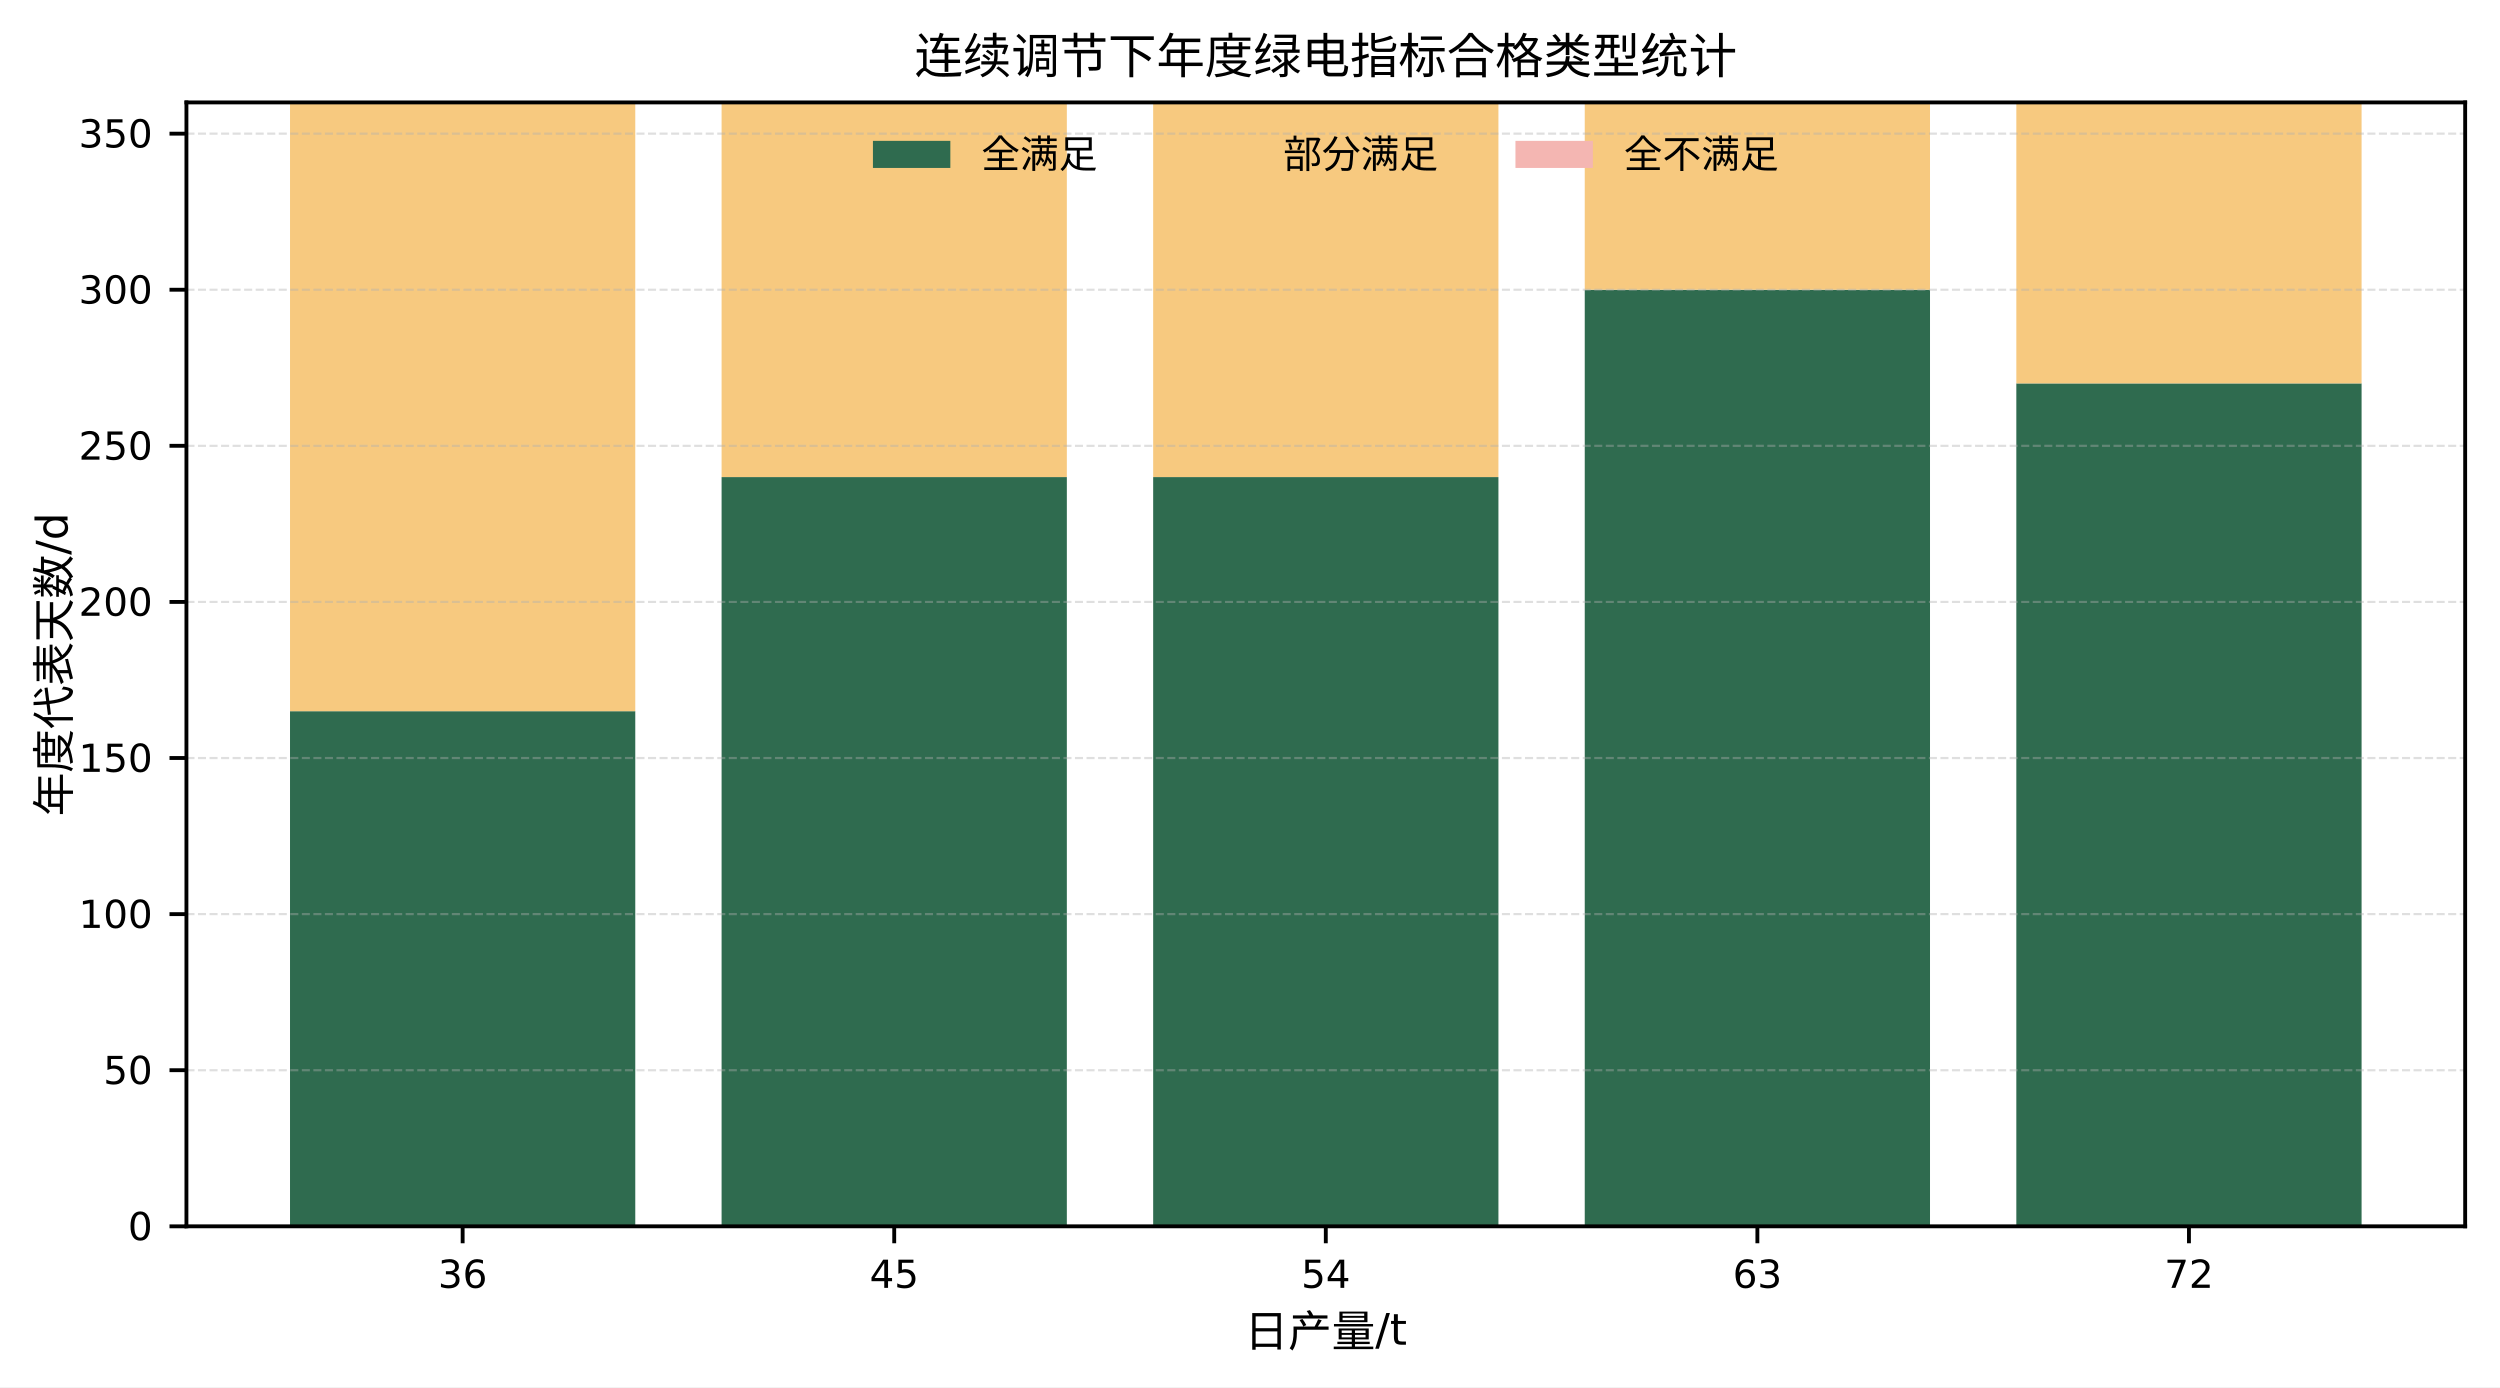
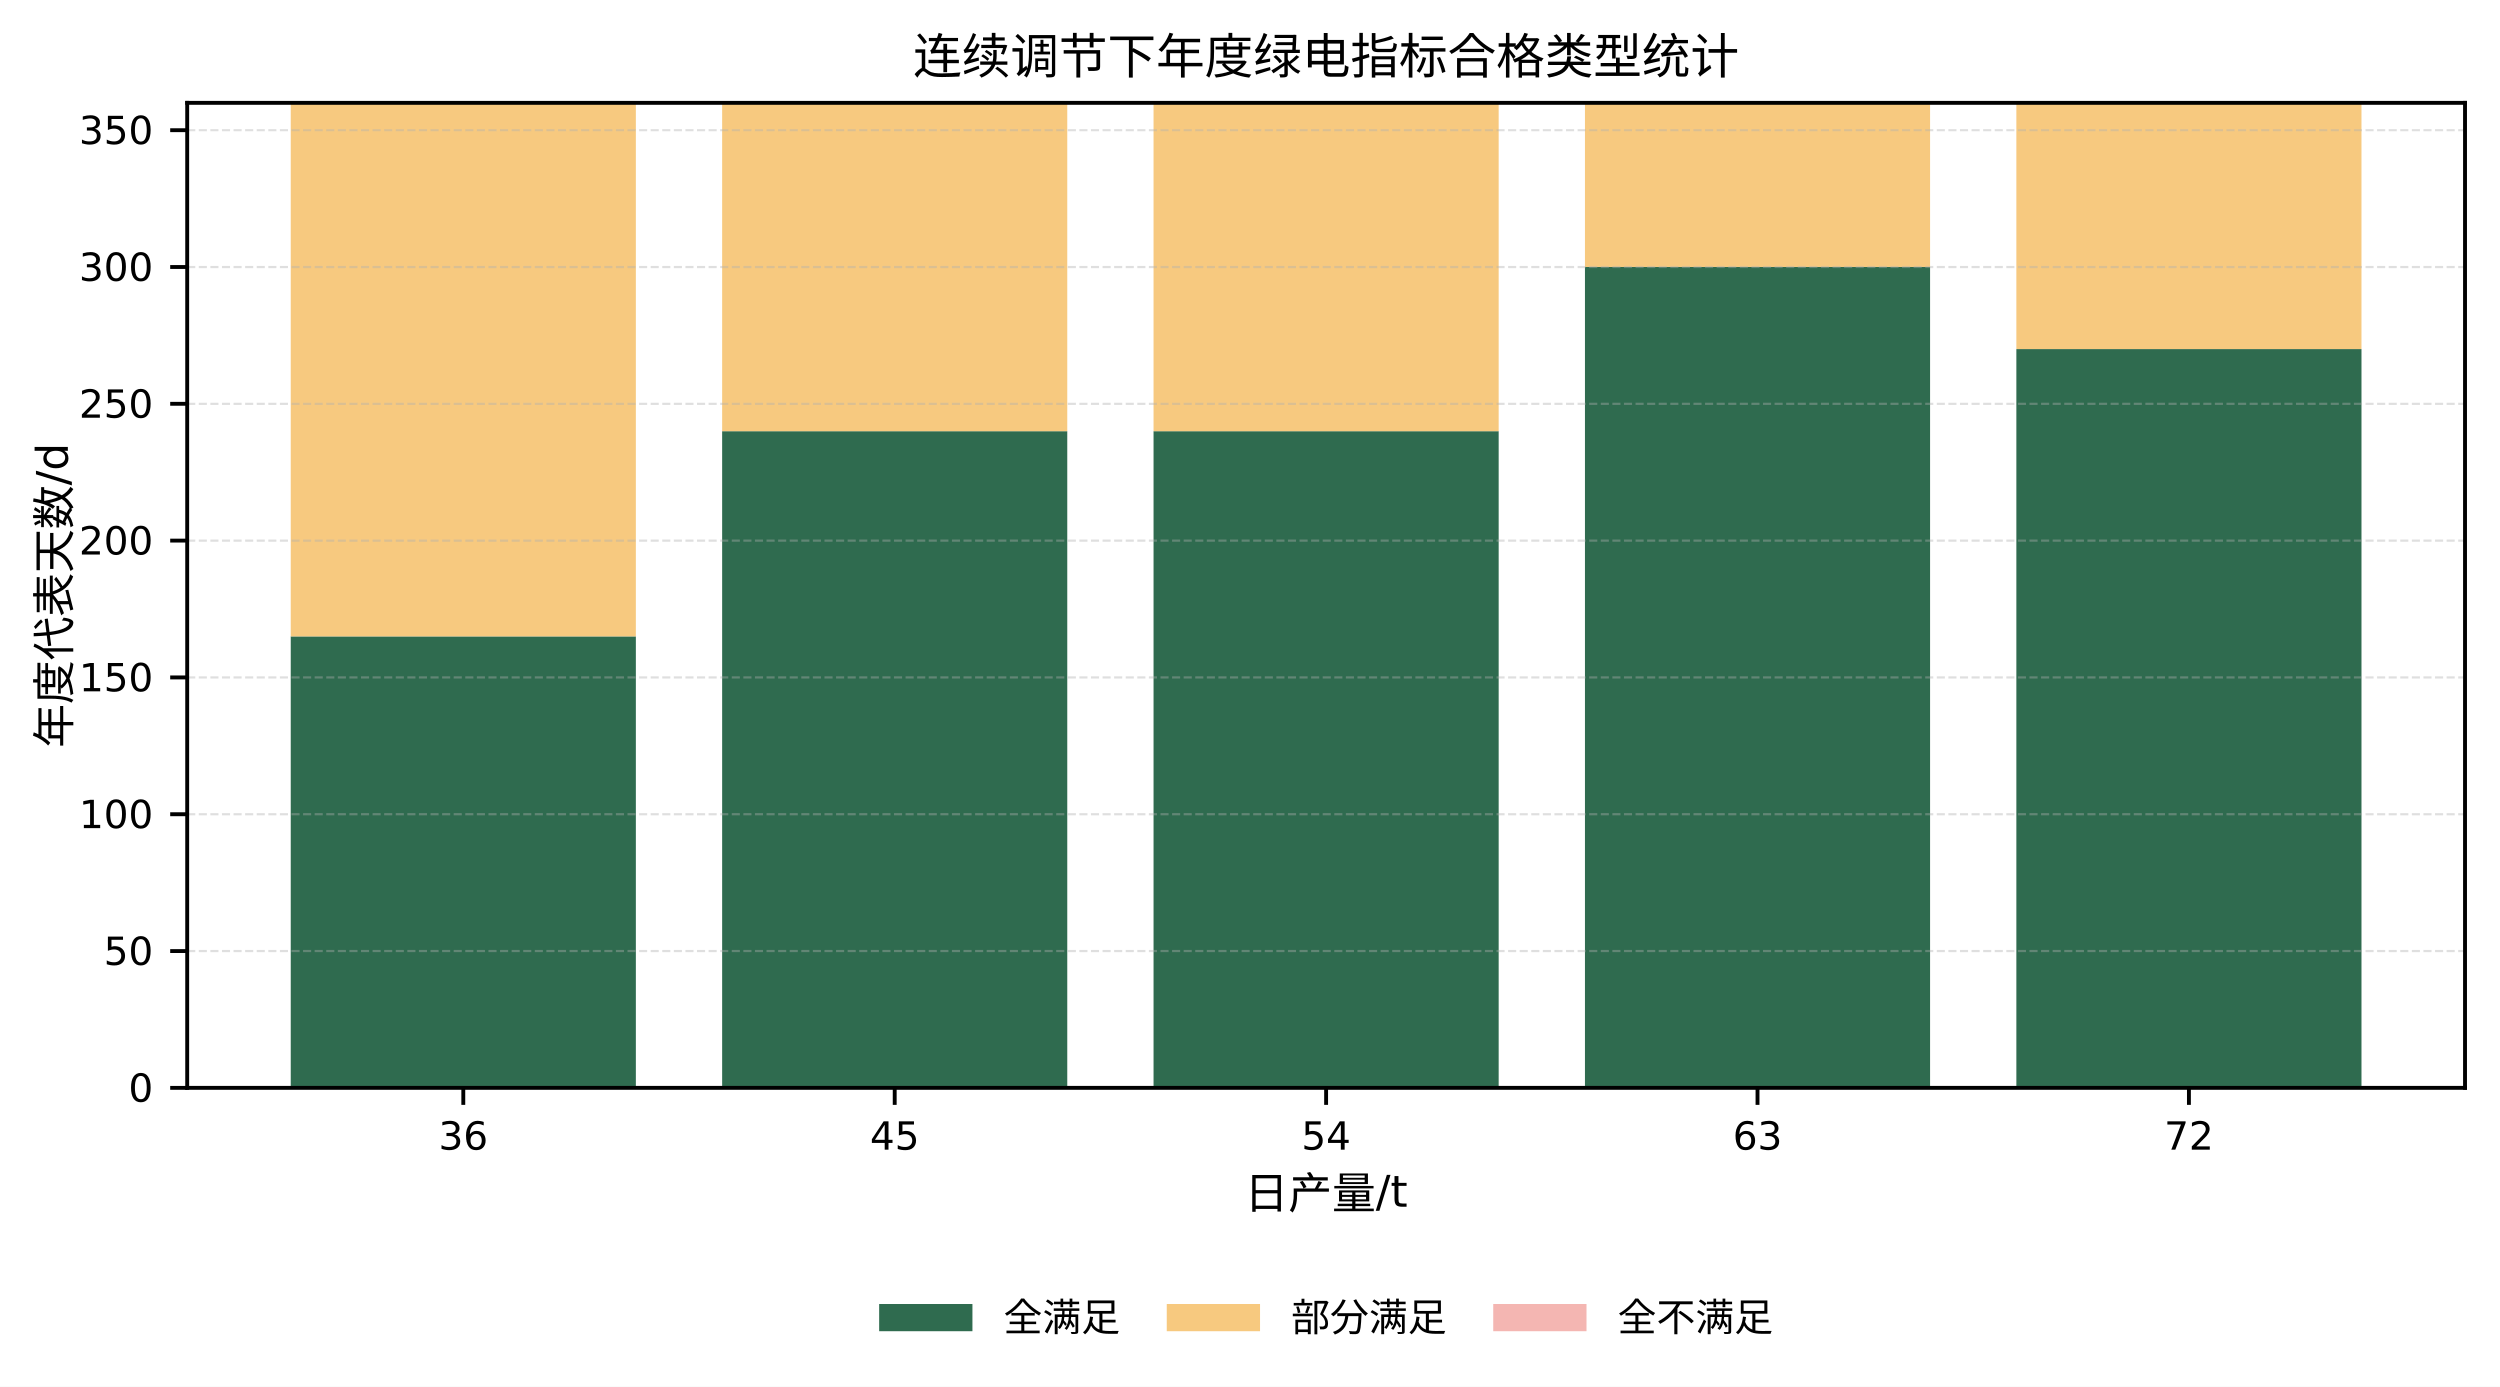
- <svg xmlns="http://www.w3.org/2000/svg" xmlns:xlink="http://www.w3.org/1999/xlink" width="516.706pt" height="286.705pt" viewBox="0 0 516.706 286.705" version="1.1">
+ <svg xmlns="http://www.w3.org/2000/svg" xmlns:xlink="http://www.w3.org/1999/xlink" width="514.596pt" height="285.446pt" viewBox="0 0 514.596 285.446" version="1.1">
  <defs>
    <style type="text/css">*{stroke-linejoin: round; stroke-linecap: butt}</style>
  </defs>
  <g id="figure_1">
    <g id="patch_1">
-       <path d="M 0 286.705  L 516.706 286.705  L 516.706 0  L 0 0  z " style="fill: #ffffff" />
+       <path d="M 0 285.446  L 514.596 285.446  L 514.596 0  L 0 0  z " style="fill: #ffffff" />
    </g>
    <g id="axes_1">
      <g id="patch_2">
-         <path d="M 38.532 253.458  L 509.506 253.458  L 509.506 21.169  L 38.532 21.169  z " style="fill: #ffffff" />
+         <path d="M 38.532 223.921  L 507.396 223.921  L 507.396 21.169  L 38.532 21.169  z " style="fill: #ffffff" />
      </g>
      <g id="patch_3">
-         <path d="M 59.94 253.458  L 131.3 253.458  L 131.3 146.992  L 59.94 146.992  z " clip-path="url(#p3116a1a327)" style="fill: #2f6b4f" />
+         <path d="M 59.844 223.921  L 130.884 223.921  L 130.884 130.993  L 59.844 130.993  z " clip-path="url(#pa01baf8ece)" style="fill: #2f6b4f" />
      </g>
      <g id="patch_4">
-         <path d="M 149.14 253.458  L 220.499 253.458  L 220.499 98.598  L 149.14 98.598  z " clip-path="url(#p3116a1a327)" style="fill: #2f6b4f" />
+         <path d="M 148.644 223.921  L 219.684 223.921  L 219.684 88.753  L 148.644 88.753  z " clip-path="url(#pa01baf8ece)" style="fill: #2f6b4f" />
      </g>
      <g id="patch_5">
-         <path d="M 238.339 253.458  L 309.699 253.458  L 309.699 98.598  L 238.339 98.598  z " clip-path="url(#p3116a1a327)" style="fill: #2f6b4f" />
+         <path d="M 237.444 223.921  L 308.484 223.921  L 308.484 88.753  L 237.444 88.753  z " clip-path="url(#pa01baf8ece)" style="fill: #2f6b4f" />
      </g>
      <g id="patch_6">
-         <path d="M 327.539 253.458  L 398.899 253.458  L 398.899 59.884  L 327.539 59.884  z " clip-path="url(#p3116a1a327)" style="fill: #2f6b4f" />
+         <path d="M 326.244 223.921  L 397.284 223.921  L 397.284 54.961  L 326.244 54.961  z " clip-path="url(#pa01baf8ece)" style="fill: #2f6b4f" />
      </g>
      <g id="patch_7">
-         <path d="M 416.739 253.458  L 488.098 253.458  L 488.098 79.241  L 416.739 79.241  z " clip-path="url(#p3116a1a327)" style="fill: #2f6b4f" />
+         <path d="M 415.044 223.921  L 486.084 223.921  L 486.084 71.857  L 415.044 71.857  z " clip-path="url(#pa01baf8ece)" style="fill: #2f6b4f" />
      </g>
      <g id="patch_8">
-         <path d="M 59.94 146.992  L 131.3 146.992  L 131.3 21.169  L 59.94 21.169  z " clip-path="url(#p3116a1a327)" style="fill: #f7c97f" />
+         <path d="M 59.844 130.993  L 130.884 130.993  L 130.884 21.169  L 59.844 21.169  z " clip-path="url(#pa01baf8ece)" style="fill: #f7c97f" />
      </g>
      <g id="patch_9">
-         <path d="M 149.14 98.598  L 220.499 98.598  L 220.499 21.169  L 149.14 21.169  z " clip-path="url(#p3116a1a327)" style="fill: #f7c97f" />
+         <path d="M 148.644 88.753  L 219.684 88.753  L 219.684 21.169  L 148.644 21.169  z " clip-path="url(#pa01baf8ece)" style="fill: #f7c97f" />
      </g>
      <g id="patch_10">
-         <path d="M 238.339 98.598  L 309.699 98.598  L 309.699 21.169  L 238.339 21.169  z " clip-path="url(#p3116a1a327)" style="fill: #f7c97f" />
+         <path d="M 237.444 88.753  L 308.484 88.753  L 308.484 21.169  L 237.444 21.169  z " clip-path="url(#pa01baf8ece)" style="fill: #f7c97f" />
      </g>
      <g id="patch_11">
-         <path d="M 327.539 59.884  L 398.899 59.884  L 398.899 21.169  L 327.539 21.169  z " clip-path="url(#p3116a1a327)" style="fill: #f7c97f" />
+         <path d="M 326.244 54.961  L 397.284 54.961  L 397.284 21.169  L 326.244 21.169  z " clip-path="url(#pa01baf8ece)" style="fill: #f7c97f" />
      </g>
      <g id="patch_12">
-         <path d="M 416.739 79.241  L 488.098 79.241  L 488.098 21.169  L 416.739 21.169  z " clip-path="url(#p3116a1a327)" style="fill: #f7c97f" />
+         <path d="M 415.044 71.857  L 486.084 71.857  L 486.084 21.169  L 415.044 21.169  z " clip-path="url(#pa01baf8ece)" style="fill: #f7c97f" />
      </g>
      <g id="patch_13">
-         <path d="M 59.94 21.169  L 131.3 21.169  L 131.3 21.169  L 59.94 21.169  z " clip-path="url(#p3116a1a327)" style="fill: #f4b6b2" />
+         <path d="M 59.844 21.169  L 130.884 21.169  L 130.884 21.169  L 59.844 21.169  z " clip-path="url(#pa01baf8ece)" style="fill: #f4b6b2" />
      </g>
      <g id="patch_14">
-         <path d="M 149.14 21.169  L 220.499 21.169  L 220.499 21.169  L 149.14 21.169  z " clip-path="url(#p3116a1a327)" style="fill: #f4b6b2" />
+         <path d="M 148.644 21.169  L 219.684 21.169  L 219.684 21.169  L 148.644 21.169  z " clip-path="url(#pa01baf8ece)" style="fill: #f4b6b2" />
      </g>
      <g id="patch_15">
-         <path d="M 238.339 21.169  L 309.699 21.169  L 309.699 21.169  L 238.339 21.169  z " clip-path="url(#p3116a1a327)" style="fill: #f4b6b2" />
+         <path d="M 237.444 21.169  L 308.484 21.169  L 308.484 21.169  L 237.444 21.169  z " clip-path="url(#pa01baf8ece)" style="fill: #f4b6b2" />
      </g>
      <g id="patch_16">
-         <path d="M 327.539 21.169  L 398.899 21.169  L 398.899 21.169  L 327.539 21.169  z " clip-path="url(#p3116a1a327)" style="fill: #f4b6b2" />
+         <path d="M 326.244 21.169  L 397.284 21.169  L 397.284 21.169  L 326.244 21.169  z " clip-path="url(#pa01baf8ece)" style="fill: #f4b6b2" />
      </g>
      <g id="patch_17">
-         <path d="M 416.739 21.169  L 488.098 21.169  L 488.098 21.169  L 416.739 21.169  z " clip-path="url(#p3116a1a327)" style="fill: #f4b6b2" />
+         <path d="M 415.044 21.169  L 486.084 21.169  L 486.084 21.169  L 415.044 21.169  z " clip-path="url(#pa01baf8ece)" style="fill: #f4b6b2" />
      </g>
      <g id="matplotlib.axis_1">
        <g id="xtick_1">
          <g id="line2d_1">
            <defs>
-               <path id="m89968613ce" d="M 0 0  L 0 3.5  " style="stroke: #000000; stroke-width: 0.8" />
+               <path id="m66676bbc56" d="M 0 0  L 0 3.5  " style="stroke: #000000; stroke-width: 0.8" />
            </defs>
            <g>
-               <use xlink:href="#m89968613ce" x="95.62" y="253.458" style="stroke: #000000; stroke-width: 0.8" />
+               <use xlink:href="#m66676bbc56" x="95.364" y="223.921" style="stroke: #000000; stroke-width: 0.8" />
            </g>
          </g>
          <g id="text_1">
-             <text style="font-size: 8px; font-family: 'SimSun', 'Microsoft YaHei', 'SimHei', 'Arial Unicode MS', 'DejaVu Sans', sans-serif; text-anchor: middle" x="95.62" y="266.177" transform="rotate(-0 95.61982 266.1766)">36</text>
+             <text style="font-size: 8px; font-family: 'SimSun', 'Microsoft YaHei', 'SimHei', 'Arial Unicode MS', 'DejaVu Sans', sans-serif; text-anchor: middle" x="95.364" y="236.639" transform="rotate(-0 95.36403 236.6395)">36</text>
          </g>
        </g>
        <g id="xtick_2">
          <g id="line2d_2">
            <g>
-               <use xlink:href="#m89968613ce" x="184.819" y="253.458" style="stroke: #000000; stroke-width: 0.8" />
+               <use xlink:href="#m66676bbc56" x="184.164" y="223.921" style="stroke: #000000; stroke-width: 0.8" />
            </g>
          </g>
          <g id="text_2">
-             <text style="font-size: 8px; font-family: 'SimSun', 'Microsoft YaHei', 'SimHei', 'Arial Unicode MS', 'DejaVu Sans', sans-serif; text-anchor: middle" x="184.819" y="266.177" transform="rotate(-0 184.8195 266.1766)">45</text>
+             <text style="font-size: 8px; font-family: 'SimSun', 'Microsoft YaHei', 'SimHei', 'Arial Unicode MS', 'DejaVu Sans', sans-serif; text-anchor: middle" x="184.164" y="236.639" transform="rotate(-0 184.164 236.6395)">45</text>
          </g>
        </g>
        <g id="xtick_3">
          <g id="line2d_3">
            <g>
-               <use xlink:href="#m89968613ce" x="274.019" y="253.458" style="stroke: #000000; stroke-width: 0.8" />
+               <use xlink:href="#m66676bbc56" x="272.964" y="223.921" style="stroke: #000000; stroke-width: 0.8" />
            </g>
          </g>
          <g id="text_3">
-             <text style="font-size: 8px; font-family: 'SimSun', 'Microsoft YaHei', 'SimHei', 'Arial Unicode MS', 'DejaVu Sans', sans-serif; text-anchor: middle" x="274.019" y="266.177" transform="rotate(-0 274.0191 266.1766)">54</text>
+             <text style="font-size: 8px; font-family: 'SimSun', 'Microsoft YaHei', 'SimHei', 'Arial Unicode MS', 'DejaVu Sans', sans-serif; text-anchor: middle" x="272.964" y="236.639" transform="rotate(-0 272.964 236.6395)">54</text>
          </g>
        </g>
        <g id="xtick_4">
          <g id="line2d_4">
            <g>
-               <use xlink:href="#m89968613ce" x="363.219" y="253.458" style="stroke: #000000; stroke-width: 0.8" />
+               <use xlink:href="#m66676bbc56" x="361.764" y="223.921" style="stroke: #000000; stroke-width: 0.8" />
            </g>
          </g>
          <g id="text_4">
-             <text style="font-size: 8px; font-family: 'SimSun', 'Microsoft YaHei', 'SimHei', 'Arial Unicode MS', 'DejaVu Sans', sans-serif; text-anchor: middle" x="363.219" y="266.177" transform="rotate(-0 363.2188 266.1766)">63</text>
+             <text style="font-size: 8px; font-family: 'SimSun', 'Microsoft YaHei', 'SimHei', 'Arial Unicode MS', 'DejaVu Sans', sans-serif; text-anchor: middle" x="361.764" y="236.639" transform="rotate(-0 361.764 236.6395)">63</text>
          </g>
        </g>
        <g id="xtick_5">
          <g id="line2d_5">
            <g>
-               <use xlink:href="#m89968613ce" x="452.418" y="253.458" style="stroke: #000000; stroke-width: 0.8" />
+               <use xlink:href="#m66676bbc56" x="450.564" y="223.921" style="stroke: #000000; stroke-width: 0.8" />
            </g>
          </g>
          <g id="text_5">
-             <text style="font-size: 8px; font-family: 'SimSun', 'Microsoft YaHei', 'SimHei', 'Arial Unicode MS', 'DejaVu Sans', sans-serif; text-anchor: middle" x="452.418" y="266.177" transform="rotate(-0 452.4185 266.1766)">72</text>
+             <text style="font-size: 8px; font-family: 'SimSun', 'Microsoft YaHei', 'SimHei', 'Arial Unicode MS', 'DejaVu Sans', sans-serif; text-anchor: middle" x="450.564" y="236.639" transform="rotate(-0 450.564 236.6395)">72</text>
          </g>
        </g>
        <g id="text_6">
-           <text style="font-size: 9px; font-family: 'SimSun', 'Microsoft YaHei', 'SimHei', 'Arial Unicode MS', 'DejaVu Sans', sans-serif; text-anchor: middle" x="274.019" y="278.345" transform="rotate(-0 274.0191 278.3445)">日产量/t</text>
+           <text style="font-size: 9px; font-family: 'SimSun', 'Microsoft YaHei', 'SimHei', 'Arial Unicode MS', 'DejaVu Sans', sans-serif; text-anchor: middle" x="272.964" y="248.807" transform="rotate(-0 272.964 248.8075)">日产量/t</text>
        </g>
      </g>
      <g id="matplotlib.axis_2">
        <g id="ytick_1">
          <g id="line2d_6">
-             <path d="M 38.532 253.458  L 509.506 253.458  " clip-path="url(#p3116a1a327)" style="fill: none; stroke-dasharray: 1.665,0.72; stroke-dashoffset: 0; stroke: #b0b0b0; stroke-opacity: 0.4; stroke-width: 0.45" />
+             <path d="M 38.532 223.921  L 507.396 223.921  " clip-path="url(#pa01baf8ece)" style="fill: none; stroke-dasharray: 1.665,0.72; stroke-dashoffset: 0; stroke: #b0b0b0; stroke-opacity: 0.4; stroke-width: 0.45" />
          </g>
          <g id="line2d_7">
            <defs>
-               <path id="m1840605b50" d="M 0 0  L -3.5 0  " style="stroke: #000000; stroke-width: 0.8" />
+               <path id="m5d6d9afa1b" d="M 0 0  L -3.5 0  " style="stroke: #000000; stroke-width: 0.8" />
            </defs>
            <g>
-               <use xlink:href="#m1840605b50" x="38.532" y="253.458" style="stroke: #000000; stroke-width: 0.8" />
+               <use xlink:href="#m5d6d9afa1b" x="38.532" y="223.921" style="stroke: #000000; stroke-width: 0.8" />
            </g>
          </g>
          <g id="text_7">
-             <text style="font-size: 8px; font-family: 'SimSun', 'Microsoft YaHei', 'SimHei', 'Arial Unicode MS', 'DejaVu Sans', sans-serif; text-anchor: end" x="31.532" y="256.317" transform="rotate(-0 31.53203 256.3172)">0</text>
+             <text style="font-size: 8px; font-family: 'SimSun', 'Microsoft YaHei', 'SimHei', 'Arial Unicode MS', 'DejaVu Sans', sans-serif; text-anchor: end" x="31.532" y="226.78" transform="rotate(-0 31.53203 226.7801)">0</text>
          </g>
        </g>
        <g id="ytick_2">
          <g id="line2d_8">
-             <path d="M 38.532 221.195  L 509.506 221.195  " clip-path="url(#p3116a1a327)" style="fill: none; stroke-dasharray: 1.665,0.72; stroke-dashoffset: 0; stroke: #b0b0b0; stroke-opacity: 0.4; stroke-width: 0.45" />
+             <path d="M 38.532 195.761  L 507.396 195.761  " clip-path="url(#pa01baf8ece)" style="fill: none; stroke-dasharray: 1.665,0.72; stroke-dashoffset: 0; stroke: #b0b0b0; stroke-opacity: 0.4; stroke-width: 0.45" />
          </g>
          <g id="line2d_9">
            <g>
-               <use xlink:href="#m1840605b50" x="38.532" y="221.195" style="stroke: #000000; stroke-width: 0.8" />
+               <use xlink:href="#m5d6d9afa1b" x="38.532" y="195.761" style="stroke: #000000; stroke-width: 0.8" />
            </g>
          </g>
          <g id="text_8">
-             <text style="font-size: 8px; font-family: 'SimSun', 'Microsoft YaHei', 'SimHei', 'Arial Unicode MS', 'DejaVu Sans', sans-serif; text-anchor: end" x="31.532" y="224.055" transform="rotate(-0 31.53203 224.0548)">50</text>
+             <text style="font-size: 8px; font-family: 'SimSun', 'Microsoft YaHei', 'SimHei', 'Arial Unicode MS', 'DejaVu Sans', sans-serif; text-anchor: end" x="31.532" y="198.62" transform="rotate(-0 31.53203 198.6201)">50</text>
          </g>
        </g>
        <g id="ytick_3">
          <g id="line2d_10">
-             <path d="M 38.532 188.933  L 509.506 188.933  " clip-path="url(#p3116a1a327)" style="fill: none; stroke-dasharray: 1.665,0.72; stroke-dashoffset: 0; stroke: #b0b0b0; stroke-opacity: 0.4; stroke-width: 0.45" />
+             <path d="M 38.532 167.601  L 507.396 167.601  " clip-path="url(#pa01baf8ece)" style="fill: none; stroke-dasharray: 1.665,0.72; stroke-dashoffset: 0; stroke: #b0b0b0; stroke-opacity: 0.4; stroke-width: 0.45" />
          </g>
          <g id="line2d_11">
            <g>
-               <use xlink:href="#m1840605b50" x="38.532" y="188.933" style="stroke: #000000; stroke-width: 0.8" />
+               <use xlink:href="#m5d6d9afa1b" x="38.532" y="167.601" style="stroke: #000000; stroke-width: 0.8" />
            </g>
          </g>
          <g id="text_9">
-             <text style="font-size: 8px; font-family: 'SimSun', 'Microsoft YaHei', 'SimHei', 'Arial Unicode MS', 'DejaVu Sans', sans-serif; text-anchor: end" x="31.532" y="191.792" transform="rotate(-0 31.53203 191.7924)">100</text>
+             <text style="font-size: 8px; font-family: 'SimSun', 'Microsoft YaHei', 'SimHei', 'Arial Unicode MS', 'DejaVu Sans', sans-serif; text-anchor: end" x="31.532" y="170.46" transform="rotate(-0 31.53203 170.4601)">100</text>
          </g>
        </g>
        <g id="ytick_4">
          <g id="line2d_12">
-             <path d="M 38.532 156.671  L 509.506 156.671  " clip-path="url(#p3116a1a327)" style="fill: none; stroke-dasharray: 1.665,0.72; stroke-dashoffset: 0; stroke: #b0b0b0; stroke-opacity: 0.4; stroke-width: 0.45" />
+             <path d="M 38.532 139.441  L 507.396 139.441  " clip-path="url(#pa01baf8ece)" style="fill: none; stroke-dasharray: 1.665,0.72; stroke-dashoffset: 0; stroke: #b0b0b0; stroke-opacity: 0.4; stroke-width: 0.45" />
          </g>
          <g id="line2d_13">
            <g>
-               <use xlink:href="#m1840605b50" x="38.532" y="156.671" style="stroke: #000000; stroke-width: 0.8" />
+               <use xlink:href="#m5d6d9afa1b" x="38.532" y="139.441" style="stroke: #000000; stroke-width: 0.8" />
            </g>
          </g>
          <g id="text_10">
-             <text style="font-size: 8px; font-family: 'SimSun', 'Microsoft YaHei', 'SimHei', 'Arial Unicode MS', 'DejaVu Sans', sans-serif; text-anchor: end" x="31.532" y="159.53" transform="rotate(-0 31.53203 159.5301)">150</text>
+             <text style="font-size: 8px; font-family: 'SimSun', 'Microsoft YaHei', 'SimHei', 'Arial Unicode MS', 'DejaVu Sans', sans-serif; text-anchor: end" x="31.532" y="142.3" transform="rotate(-0 31.53203 142.3001)">150</text>
          </g>
        </g>
        <g id="ytick_5">
          <g id="line2d_14">
-             <path d="M 38.532 124.408  L 509.506 124.408  " clip-path="url(#p3116a1a327)" style="fill: none; stroke-dasharray: 1.665,0.72; stroke-dashoffset: 0; stroke: #b0b0b0; stroke-opacity: 0.4; stroke-width: 0.45" />
+             <path d="M 38.532 111.281  L 507.396 111.281  " clip-path="url(#pa01baf8ece)" style="fill: none; stroke-dasharray: 1.665,0.72; stroke-dashoffset: 0; stroke: #b0b0b0; stroke-opacity: 0.4; stroke-width: 0.45" />
          </g>
          <g id="line2d_15">
            <g>
-               <use xlink:href="#m1840605b50" x="38.532" y="124.408" style="stroke: #000000; stroke-width: 0.8" />
+               <use xlink:href="#m5d6d9afa1b" x="38.532" y="111.281" style="stroke: #000000; stroke-width: 0.8" />
            </g>
          </g>
          <g id="text_11">
-             <text style="font-size: 8px; font-family: 'SimSun', 'Microsoft YaHei', 'SimHei', 'Arial Unicode MS', 'DejaVu Sans', sans-serif; text-anchor: end" x="31.532" y="127.268" transform="rotate(-0 31.53203 127.2677)">200</text>
+             <text style="font-size: 8px; font-family: 'SimSun', 'Microsoft YaHei', 'SimHei', 'Arial Unicode MS', 'DejaVu Sans', sans-serif; text-anchor: end" x="31.532" y="114.14" transform="rotate(-0 31.53203 114.1401)">200</text>
          </g>
        </g>
        <g id="ytick_6">
          <g id="line2d_16">
-             <path d="M 38.532 92.146  L 509.506 92.146  " clip-path="url(#p3116a1a327)" style="fill: none; stroke-dasharray: 1.665,0.72; stroke-dashoffset: 0; stroke: #b0b0b0; stroke-opacity: 0.4; stroke-width: 0.45" />
+             <path d="M 38.532 83.121  L 507.396 83.121  " clip-path="url(#pa01baf8ece)" style="fill: none; stroke-dasharray: 1.665,0.72; stroke-dashoffset: 0; stroke: #b0b0b0; stroke-opacity: 0.4; stroke-width: 0.45" />
          </g>
          <g id="line2d_17">
            <g>
-               <use xlink:href="#m1840605b50" x="38.532" y="92.146" style="stroke: #000000; stroke-width: 0.8" />
+               <use xlink:href="#m5d6d9afa1b" x="38.532" y="83.121" style="stroke: #000000; stroke-width: 0.8" />
            </g>
          </g>
          <g id="text_12">
-             <text style="font-size: 8px; font-family: 'SimSun', 'Microsoft YaHei', 'SimHei', 'Arial Unicode MS', 'DejaVu Sans', sans-serif; text-anchor: end" x="31.532" y="95.005" transform="rotate(-0 31.53203 95.00534)">250</text>
+             <text style="font-size: 8px; font-family: 'SimSun', 'Microsoft YaHei', 'SimHei', 'Arial Unicode MS', 'DejaVu Sans', sans-serif; text-anchor: end" x="31.532" y="85.98" transform="rotate(-0 31.53203 85.98013)">250</text>
          </g>
        </g>
        <g id="ytick_7">
          <g id="line2d_18">
-             <path d="M 38.532 59.884  L 509.506 59.884  " clip-path="url(#p3116a1a327)" style="fill: none; stroke-dasharray: 1.665,0.72; stroke-dashoffset: 0; stroke: #b0b0b0; stroke-opacity: 0.4; stroke-width: 0.45" />
+             <path d="M 38.532 54.961  L 507.396 54.961  " clip-path="url(#pa01baf8ece)" style="fill: none; stroke-dasharray: 1.665,0.72; stroke-dashoffset: 0; stroke: #b0b0b0; stroke-opacity: 0.4; stroke-width: 0.45" />
          </g>
          <g id="line2d_19">
            <g>
-               <use xlink:href="#m1840605b50" x="38.532" y="59.884" style="stroke: #000000; stroke-width: 0.8" />
+               <use xlink:href="#m5d6d9afa1b" x="38.532" y="54.961" style="stroke: #000000; stroke-width: 0.8" />
            </g>
          </g>
          <g id="text_13">
-             <text style="font-size: 8px; font-family: 'SimSun', 'Microsoft YaHei', 'SimHei', 'Arial Unicode MS', 'DejaVu Sans', sans-serif; text-anchor: end" x="31.532" y="62.743" transform="rotate(-0 31.53203 62.74297)">300</text>
+             <text style="font-size: 8px; font-family: 'SimSun', 'Microsoft YaHei', 'SimHei', 'Arial Unicode MS', 'DejaVu Sans', sans-serif; text-anchor: end" x="31.532" y="57.82" transform="rotate(-0 31.53203 57.82012)">300</text>
          </g>
        </g>
        <g id="ytick_8">
          <g id="line2d_20">
-             <path d="M 38.532 27.621  L 509.506 27.621  " clip-path="url(#p3116a1a327)" style="fill: none; stroke-dasharray: 1.665,0.72; stroke-dashoffset: 0; stroke: #b0b0b0; stroke-opacity: 0.4; stroke-width: 0.45" />
+             <path d="M 38.532 26.801  L 507.396 26.801  " clip-path="url(#pa01baf8ece)" style="fill: none; stroke-dasharray: 1.665,0.72; stroke-dashoffset: 0; stroke: #b0b0b0; stroke-opacity: 0.4; stroke-width: 0.45" />
          </g>
          <g id="line2d_21">
            <g>
-               <use xlink:href="#m1840605b50" x="38.532" y="27.621" style="stroke: #000000; stroke-width: 0.8" />
+               <use xlink:href="#m5d6d9afa1b" x="38.532" y="26.801" style="stroke: #000000; stroke-width: 0.8" />
            </g>
          </g>
          <g id="text_14">
-             <text style="font-size: 8px; font-family: 'SimSun', 'Microsoft YaHei', 'SimHei', 'Arial Unicode MS', 'DejaVu Sans', sans-serif; text-anchor: end" x="31.532" y="30.481" transform="rotate(-0 31.53203 30.4806)">350</text>
+             <text style="font-size: 8px; font-family: 'SimSun', 'Microsoft YaHei', 'SimHei', 'Arial Unicode MS', 'DejaVu Sans', sans-serif; text-anchor: end" x="31.532" y="29.66" transform="rotate(-0 31.53203 29.66013)">350</text>
          </g>
        </g>
        <g id="text_15">
-           <text style="font-size: 9px; font-family: 'SimSun', 'Microsoft YaHei', 'SimHei', 'Arial Unicode MS', 'DejaVu Sans', sans-serif; text-anchor: middle" x="14.372" y="137.313" transform="rotate(-90 14.37187 137.3133)">年度代表天数/d</text>
+           <text style="font-size: 9px; font-family: 'SimSun', 'Microsoft YaHei', 'SimHei', 'Arial Unicode MS', 'DejaVu Sans', sans-serif; text-anchor: middle" x="14.372" y="122.545" transform="rotate(-90 14.37187 122.5447)">年度代表天数/d</text>
        </g>
      </g>
      <g id="patch_18">
-         <path d="M 38.532 253.458  L 38.532 21.169  " style="fill: none; stroke: #000000; stroke-width: 0.8; stroke-linejoin: miter; stroke-linecap: square" />
+         <path d="M 38.532 223.921  L 38.532 21.169  " style="fill: none; stroke: #000000; stroke-width: 0.8; stroke-linejoin: miter; stroke-linecap: square" />
      </g>
      <g id="patch_19">
-         <path d="M 509.506 253.458  L 509.506 21.169  " style="fill: none; stroke: #000000; stroke-width: 0.8; stroke-linejoin: miter; stroke-linecap: square" />
+         <path d="M 507.396 223.921  L 507.396 21.169  " style="fill: none; stroke: #000000; stroke-width: 0.8; stroke-linejoin: miter; stroke-linecap: square" />
      </g>
      <g id="patch_20">
-         <path d="M 38.532 253.458  L 509.506 253.458  " style="fill: none; stroke: #000000; stroke-width: 0.8; stroke-linejoin: miter; stroke-linecap: square" />
+         <path d="M 38.532 223.921  L 507.396 223.921  " style="fill: none; stroke: #000000; stroke-width: 0.8; stroke-linejoin: miter; stroke-linecap: square" />
      </g>
      <g id="patch_21">
-         <path d="M 38.532 21.169  L 509.506 21.169  " style="fill: none; stroke: #000000; stroke-width: 0.8; stroke-linejoin: miter; stroke-linecap: square" />
+         <path d="M 38.532 21.169  L 507.396 21.169  " style="fill: none; stroke: #000000; stroke-width: 0.8; stroke-linejoin: miter; stroke-linecap: square" />
      </g>
      <g id="text_16">
-         <text style="font-size: 10px; font-family: 'SimSun', 'Microsoft YaHei', 'SimHei', 'Arial Unicode MS', 'DejaVu Sans', sans-serif; text-anchor: middle" x="274.019" y="15.169" transform="rotate(-0 274.0191 15.16875)">连续调节下年度绿电指标合格类型统计</text>
+         <text style="font-size: 10px; font-family: 'SimSun', 'Microsoft YaHei', 'SimHei', 'Arial Unicode MS', 'DejaVu Sans', sans-serif; text-anchor: middle" x="272.964" y="15.169" transform="rotate(-0 272.964 15.16875)">连续调节下年度绿电指标合格类型统计</text>
      </g>
      <g id="legend_1">
        <g id="patch_22">
-           <path d="M 180.419 34.712  L 196.419 34.712  L 196.419 29.113  L 180.419 29.113  z " style="fill: #2f6b4f" />
+           <path d="M 180.964 274.015  L 200.164 274.015  L 200.164 268.415  L 180.964 268.415  z " style="fill: #2f6b4f" />
        </g>
        <g id="text_17">
-           <text style="font-size: 8px; font-family: 'SimSun', 'Microsoft YaHei', 'SimHei', 'Arial Unicode MS', 'DejaVu Sans', sans-serif; text-anchor: start" x="202.819" y="34.712" transform="rotate(-0 202.8191 34.7125)">全满足</text>
+           <text style="font-size: 8px; font-family: 'SimSun', 'Microsoft YaHei', 'SimHei', 'Arial Unicode MS', 'DejaVu Sans', sans-serif; text-anchor: start" x="206.564" y="274.015" transform="rotate(-0 206.564 274.0149)">全满足</text>
        </g>
        <g id="patch_23">
-           <path d="M 242.819 34.712  L 258.819 34.712  L 258.819 29.113  L 242.819 29.113  z " style="fill: #f7c97f" />
+           <path d="M 240.164 274.015  L 259.364 274.015  L 259.364 268.415  L 240.164 268.415  z " style="fill: #f7c97f" />
        </g>
        <g id="text_18">
-           <text style="font-size: 8px; font-family: 'SimSun', 'Microsoft YaHei', 'SimHei', 'Arial Unicode MS', 'DejaVu Sans', sans-serif; text-anchor: start" x="265.219" y="34.712" transform="rotate(-0 265.2191 34.7125)">部分满足</text>
+           <text style="font-size: 8px; font-family: 'SimSun', 'Microsoft YaHei', 'SimHei', 'Arial Unicode MS', 'DejaVu Sans', sans-serif; text-anchor: start" x="265.764" y="274.015" transform="rotate(-0 265.764 274.0149)">部分满足</text>
        </g>
        <g id="patch_24">
-           <path d="M 313.219 34.712  L 329.219 34.712  L 329.219 29.113  L 313.219 29.113  z " style="fill: #f4b6b2" />
+           <path d="M 307.364 274.015  L 326.564 274.015  L 326.564 268.415  L 307.364 268.415  z " style="fill: #f4b6b2" />
        </g>
        <g id="text_19">
-           <text style="font-size: 8px; font-family: 'SimSun', 'Microsoft YaHei', 'SimHei', 'Arial Unicode MS', 'DejaVu Sans', sans-serif; text-anchor: start" x="335.619" y="34.712" transform="rotate(-0 335.6191 34.7125)">全不满足</text>
+           <text style="font-size: 8px; font-family: 'SimSun', 'Microsoft YaHei', 'SimHei', 'Arial Unicode MS', 'DejaVu Sans', sans-serif; text-anchor: start" x="332.964" y="274.015" transform="rotate(-0 332.964 274.0149)">全不满足</text>
        </g>
      </g>
    </g>
  </g>
  <defs>
-     <clipPath id="p3116a1a327">
-       <rect x="38.532" y="21.169" width="470.974" height="232.289" />
+     <clipPath id="pa01baf8ece">
+       <rect x="38.532" y="21.169" width="468.864" height="202.752" />
    </clipPath>
  </defs>
</svg>
